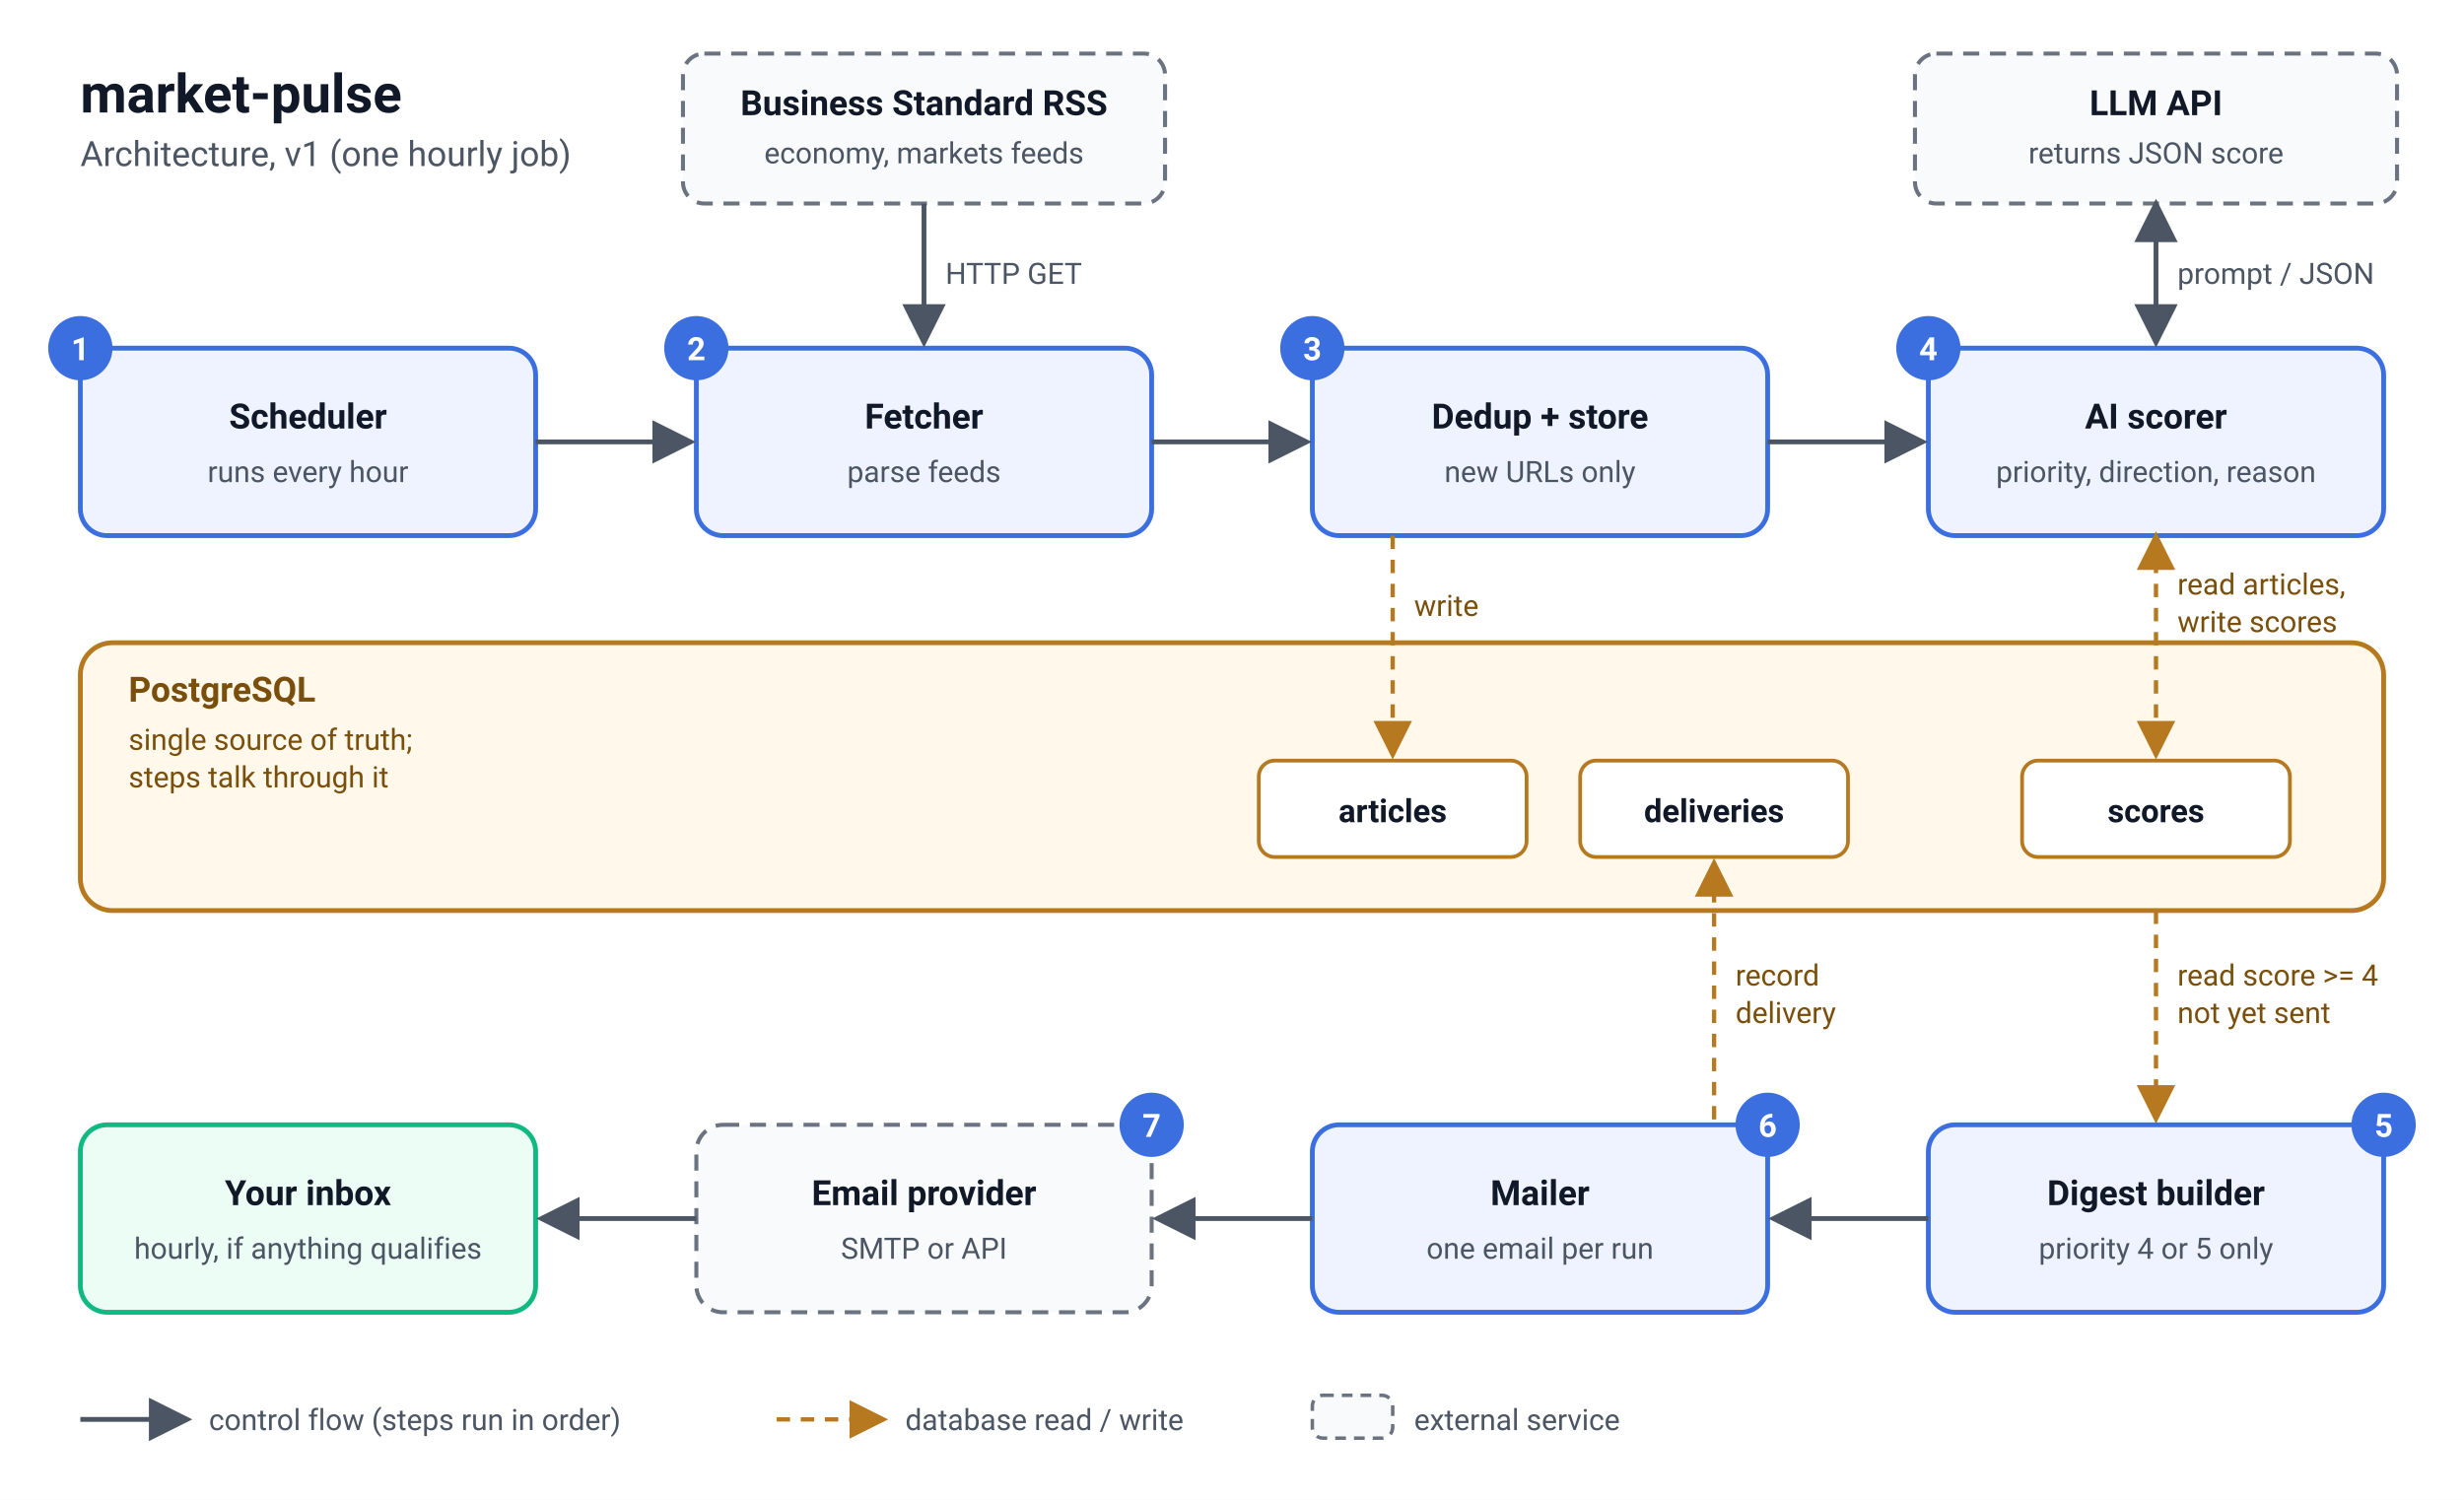
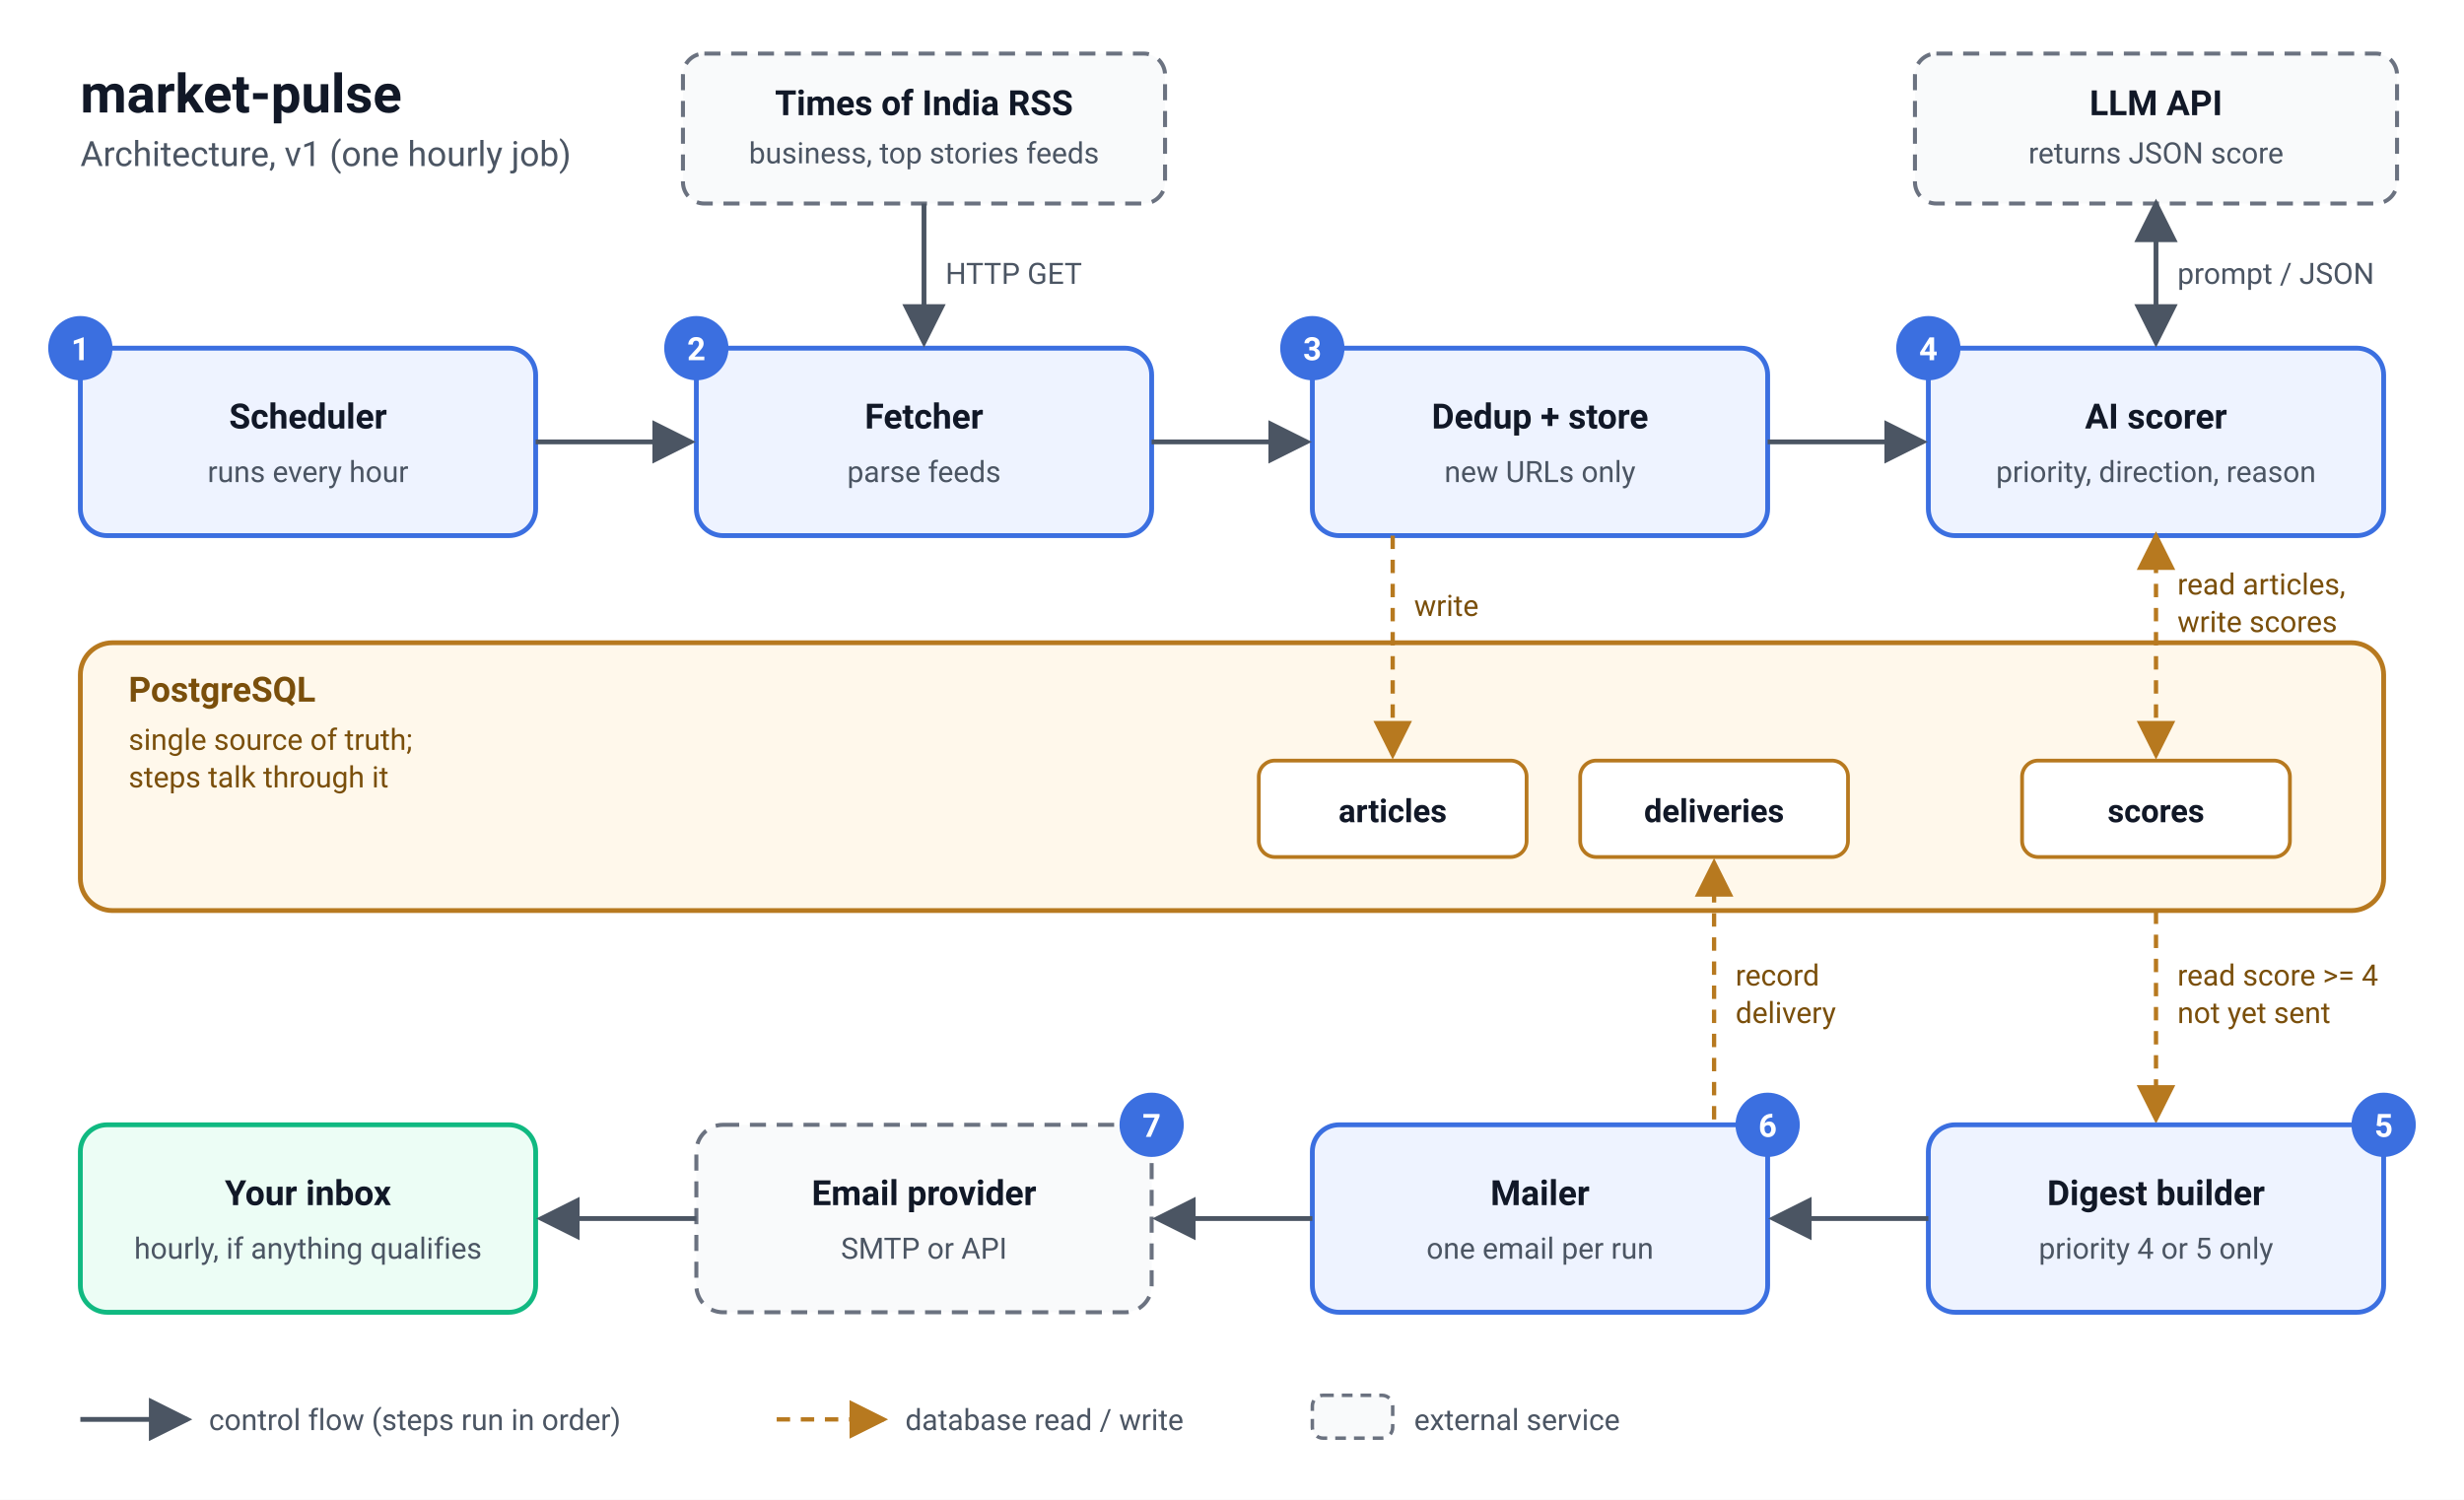
<svg xmlns="http://www.w3.org/2000/svg" viewBox="0 0 920 560" width="920" height="560" font-family="-apple-system, 'Segoe UI', Roboto, Helvetica, Arial, sans-serif" role="img" aria-labelledby="t d">
  <defs>
    <marker id="arr" markerWidth="9" markerHeight="9" refX="8" refY="4.5" orient="auto-start-reverse">
      <path d="M0,0 L9,4.5 L0,9 z" fill="#4B5563" />
    </marker>
    <marker id="arrd" markerWidth="9" markerHeight="9" refX="8" refY="4.5" orient="auto-start-reverse">
      <path d="M0,0 L9,4.5 L0,9 z" fill="#B7791F" />
    </marker>
  </defs>
  <rect width="920" height="560" fill="#FFFFFF" />
  <text x="30" y="42" font-size="20" font-weight="700" fill="#111827">market-pulse</text>
  <text x="30" y="62" font-size="13" fill="#4B5563">Architecture, v1 (one hourly job)</text>
  <rect x="255" y="20" width="180" height="56" rx="8" fill="#F9FAFB" stroke="#6B7280" stroke-width="1.5" stroke-dasharray="6 4" />
-   <text x="345" y="43" font-size="13" font-weight="600" text-anchor="middle" fill="#111827">Business Standard RSS</text>
-   <text x="345" y="61" font-size="11" text-anchor="middle" fill="#4B5563">economy, markets feeds</text>
+   <text x="345" y="43" font-size="13" font-weight="600" text-anchor="middle" fill="#111827">Times of India RSS</text>
+   <text x="345" y="61" font-size="11" text-anchor="middle" fill="#4B5563">business, top stories feeds</text>
  <rect x="715" y="20" width="180" height="56" rx="8" fill="#F9FAFB" stroke="#6B7280" stroke-width="1.5" stroke-dasharray="6 4" />
  <text x="805" y="43" font-size="13" font-weight="600" text-anchor="middle" fill="#111827">LLM API</text>
  <text x="805" y="61" font-size="11" text-anchor="middle" fill="#4B5563">returns JSON score</text>
  <g font-size="13" text-anchor="middle" fill="#111827">
    <rect x="30" y="130" width="170" height="70" rx="10" fill="#EEF3FF" stroke="#3B6FE0" stroke-width="1.8" />
    <text x="115" y="160" font-weight="600">Scheduler</text>
    <text x="115" y="180" font-size="11" fill="#4B5563">runs every hour</text>
    <rect x="260" y="130" width="170" height="70" rx="10" fill="#EEF3FF" stroke="#3B6FE0" stroke-width="1.8" />
    <text x="345" y="160" font-weight="600">Fetcher</text>
    <text x="345" y="180" font-size="11" fill="#4B5563">parse feeds</text>
    <rect x="490" y="130" width="170" height="70" rx="10" fill="#EEF3FF" stroke="#3B6FE0" stroke-width="1.8" />
    <text x="575" y="160" font-weight="600">Dedup + store</text>
    <text x="575" y="180" font-size="11" fill="#4B5563">new URLs only</text>
    <rect x="720" y="130" width="170" height="70" rx="10" fill="#EEF3FF" stroke="#3B6FE0" stroke-width="1.8" />
    <text x="805" y="160" font-weight="600">AI scorer</text>
    <text x="805" y="180" font-size="11" fill="#4B5563">priority, direction, reason</text>
  </g>
  <g font-size="12" font-weight="700" text-anchor="middle" fill="#FFFFFF">
    <circle cx="30" cy="130" r="12" fill="#3B6FE0" />
    <text x="30" y="134.5">1</text>
    <circle cx="260" cy="130" r="12" fill="#3B6FE0" />
    <text x="260" y="134.5">2</text>
    <circle cx="490" cy="130" r="12" fill="#3B6FE0" />
    <text x="490" y="134.5">3</text>
    <circle cx="720" cy="130" r="12" fill="#3B6FE0" />
    <text x="720" y="134.5">4</text>
  </g>
  <g stroke="#4B5563" stroke-width="1.8" fill="none">
    <path d="M200 165 H258" marker-end="url(#arr)" />
    <path d="M430 165 H488" marker-end="url(#arr)" />
    <path d="M660 165 H718" marker-end="url(#arr)" />
    <path d="M345 76 V128" marker-end="url(#arr)" />
    <path d="M805 76 V128" marker-start="url(#arr)" marker-end="url(#arr)" />
  </g>
  <text x="353" y="106" font-size="11" fill="#4B5563">HTTP GET</text>
  <text x="813" y="106" font-size="11" fill="#4B5563">prompt / JSON</text>
  <rect x="30" y="240" width="860" height="100" rx="12" fill="#FFF8EB" stroke="#B7791F" stroke-width="1.8" />
  <text x="48" y="262" font-size="13" font-weight="700" fill="#7A4F0B">PostgreSQL</text>
  <text x="48" y="280" font-size="11" fill="#7A4F0B">single source of truth;</text>
  <text x="48" y="294" font-size="11" fill="#7A4F0B">steps talk through it</text>
  <g font-size="12" text-anchor="middle" fill="#111827">
    <rect x="470" y="284" width="100" height="36" rx="6" fill="#FFFFFF" stroke="#B7791F" stroke-width="1.4" />
    <text x="520" y="307" font-weight="600">articles</text>
    <rect x="590" y="284" width="100" height="36" rx="6" fill="#FFFFFF" stroke="#B7791F" stroke-width="1.4" />
    <text x="640" y="307" font-weight="600">deliveries</text>
    <rect x="755" y="284" width="100" height="36" rx="6" fill="#FFFFFF" stroke="#B7791F" stroke-width="1.4" />
    <text x="805" y="307" font-weight="600">scores</text>
  </g>
  <g stroke="#B7791F" stroke-width="1.6" fill="none" stroke-dasharray="5 4">
    <path d="M520 200 V282" marker-end="url(#arrd)" />
    <path d="M805 200 V282" marker-start="url(#arrd)" marker-end="url(#arrd)" />
    <path d="M805 340 V418" marker-end="url(#arrd)" transform="translate(0,0)" />
    <path d="M640 418 V322" marker-end="url(#arrd)" />
  </g>
  <text x="528" y="230" font-size="11" fill="#7A4F0B">write</text>
  <text x="813" y="222" font-size="11" fill="#7A4F0B">read articles,</text>
  <text x="813" y="236" font-size="11" fill="#7A4F0B">write scores</text>
  <text x="813" y="368" font-size="11" fill="#7A4F0B">read score &gt;= 4</text>
  <text x="813" y="382" font-size="11" fill="#7A4F0B">not yet sent</text>
  <text x="648" y="368" font-size="11" fill="#7A4F0B">record</text>
  <text x="648" y="382" font-size="11" fill="#7A4F0B">delivery</text>
  <g font-size="13" text-anchor="middle" fill="#111827">
    <rect x="720" y="420" width="170" height="70" rx="10" fill="#EEF3FF" stroke="#3B6FE0" stroke-width="1.8" />
    <text x="805" y="450" font-weight="600">Digest builder</text>
    <text x="805" y="470" font-size="11" fill="#4B5563">priority 4 or 5 only</text>
    <rect x="490" y="420" width="170" height="70" rx="10" fill="#EEF3FF" stroke="#3B6FE0" stroke-width="1.8" />
    <text x="575" y="450" font-weight="600">Mailer</text>
    <text x="575" y="470" font-size="11" fill="#4B5563">one email per run</text>
    <rect x="260" y="420" width="170" height="70" rx="10" fill="#F9FAFB" stroke="#6B7280" stroke-width="1.5" stroke-dasharray="6 4" />
    <text x="345" y="450" font-weight="600">Email provider</text>
    <text x="345" y="470" font-size="11" fill="#4B5563">SMTP or API</text>
    <rect x="30" y="420" width="170" height="70" rx="10" fill="#ECFDF5" stroke="#10B981" stroke-width="1.8" />
    <text x="115" y="450" font-weight="600">Your inbox</text>
    <text x="115" y="470" font-size="11" fill="#4B5563">hourly, if anything qualifies</text>
  </g>
  <g font-size="12" font-weight="700" text-anchor="middle" fill="#FFFFFF">
    <circle cx="890" cy="420" r="12" fill="#3B6FE0" />
    <text x="890" y="424.5">5</text>
    <circle cx="660" cy="420" r="12" fill="#3B6FE0" />
    <text x="660" y="424.5">6</text>
    <circle cx="430" cy="420" r="12" fill="#3B6FE0" />
    <text x="430" y="424.5">7</text>
  </g>
  <g stroke="#4B5563" stroke-width="1.8" fill="none">
    <path d="M720 455 H662" marker-end="url(#arr)" />
    <path d="M490 455 H432" marker-end="url(#arr)" />
    <path d="M260 455 H202" marker-end="url(#arr)" />
  </g>
  <g font-size="11" fill="#4B5563">
    <line x1="30" y1="530" x2="70" y2="530" stroke="#4B5563" stroke-width="1.8" marker-end="url(#arr)" />
    <text x="78" y="534">control flow (steps run in order)</text>
    <line x1="290" y1="530" x2="330" y2="530" stroke="#B7791F" stroke-width="1.6" stroke-dasharray="5 4" marker-end="url(#arrd)" />
    <text x="338" y="534">database read / write</text>
    <rect x="490" y="521" width="30" height="16" rx="4" fill="#F9FAFB" stroke="#6B7280" stroke-width="1.3" stroke-dasharray="4 3" />
    <text x="528" y="534">external service</text>
  </g>
</svg>
